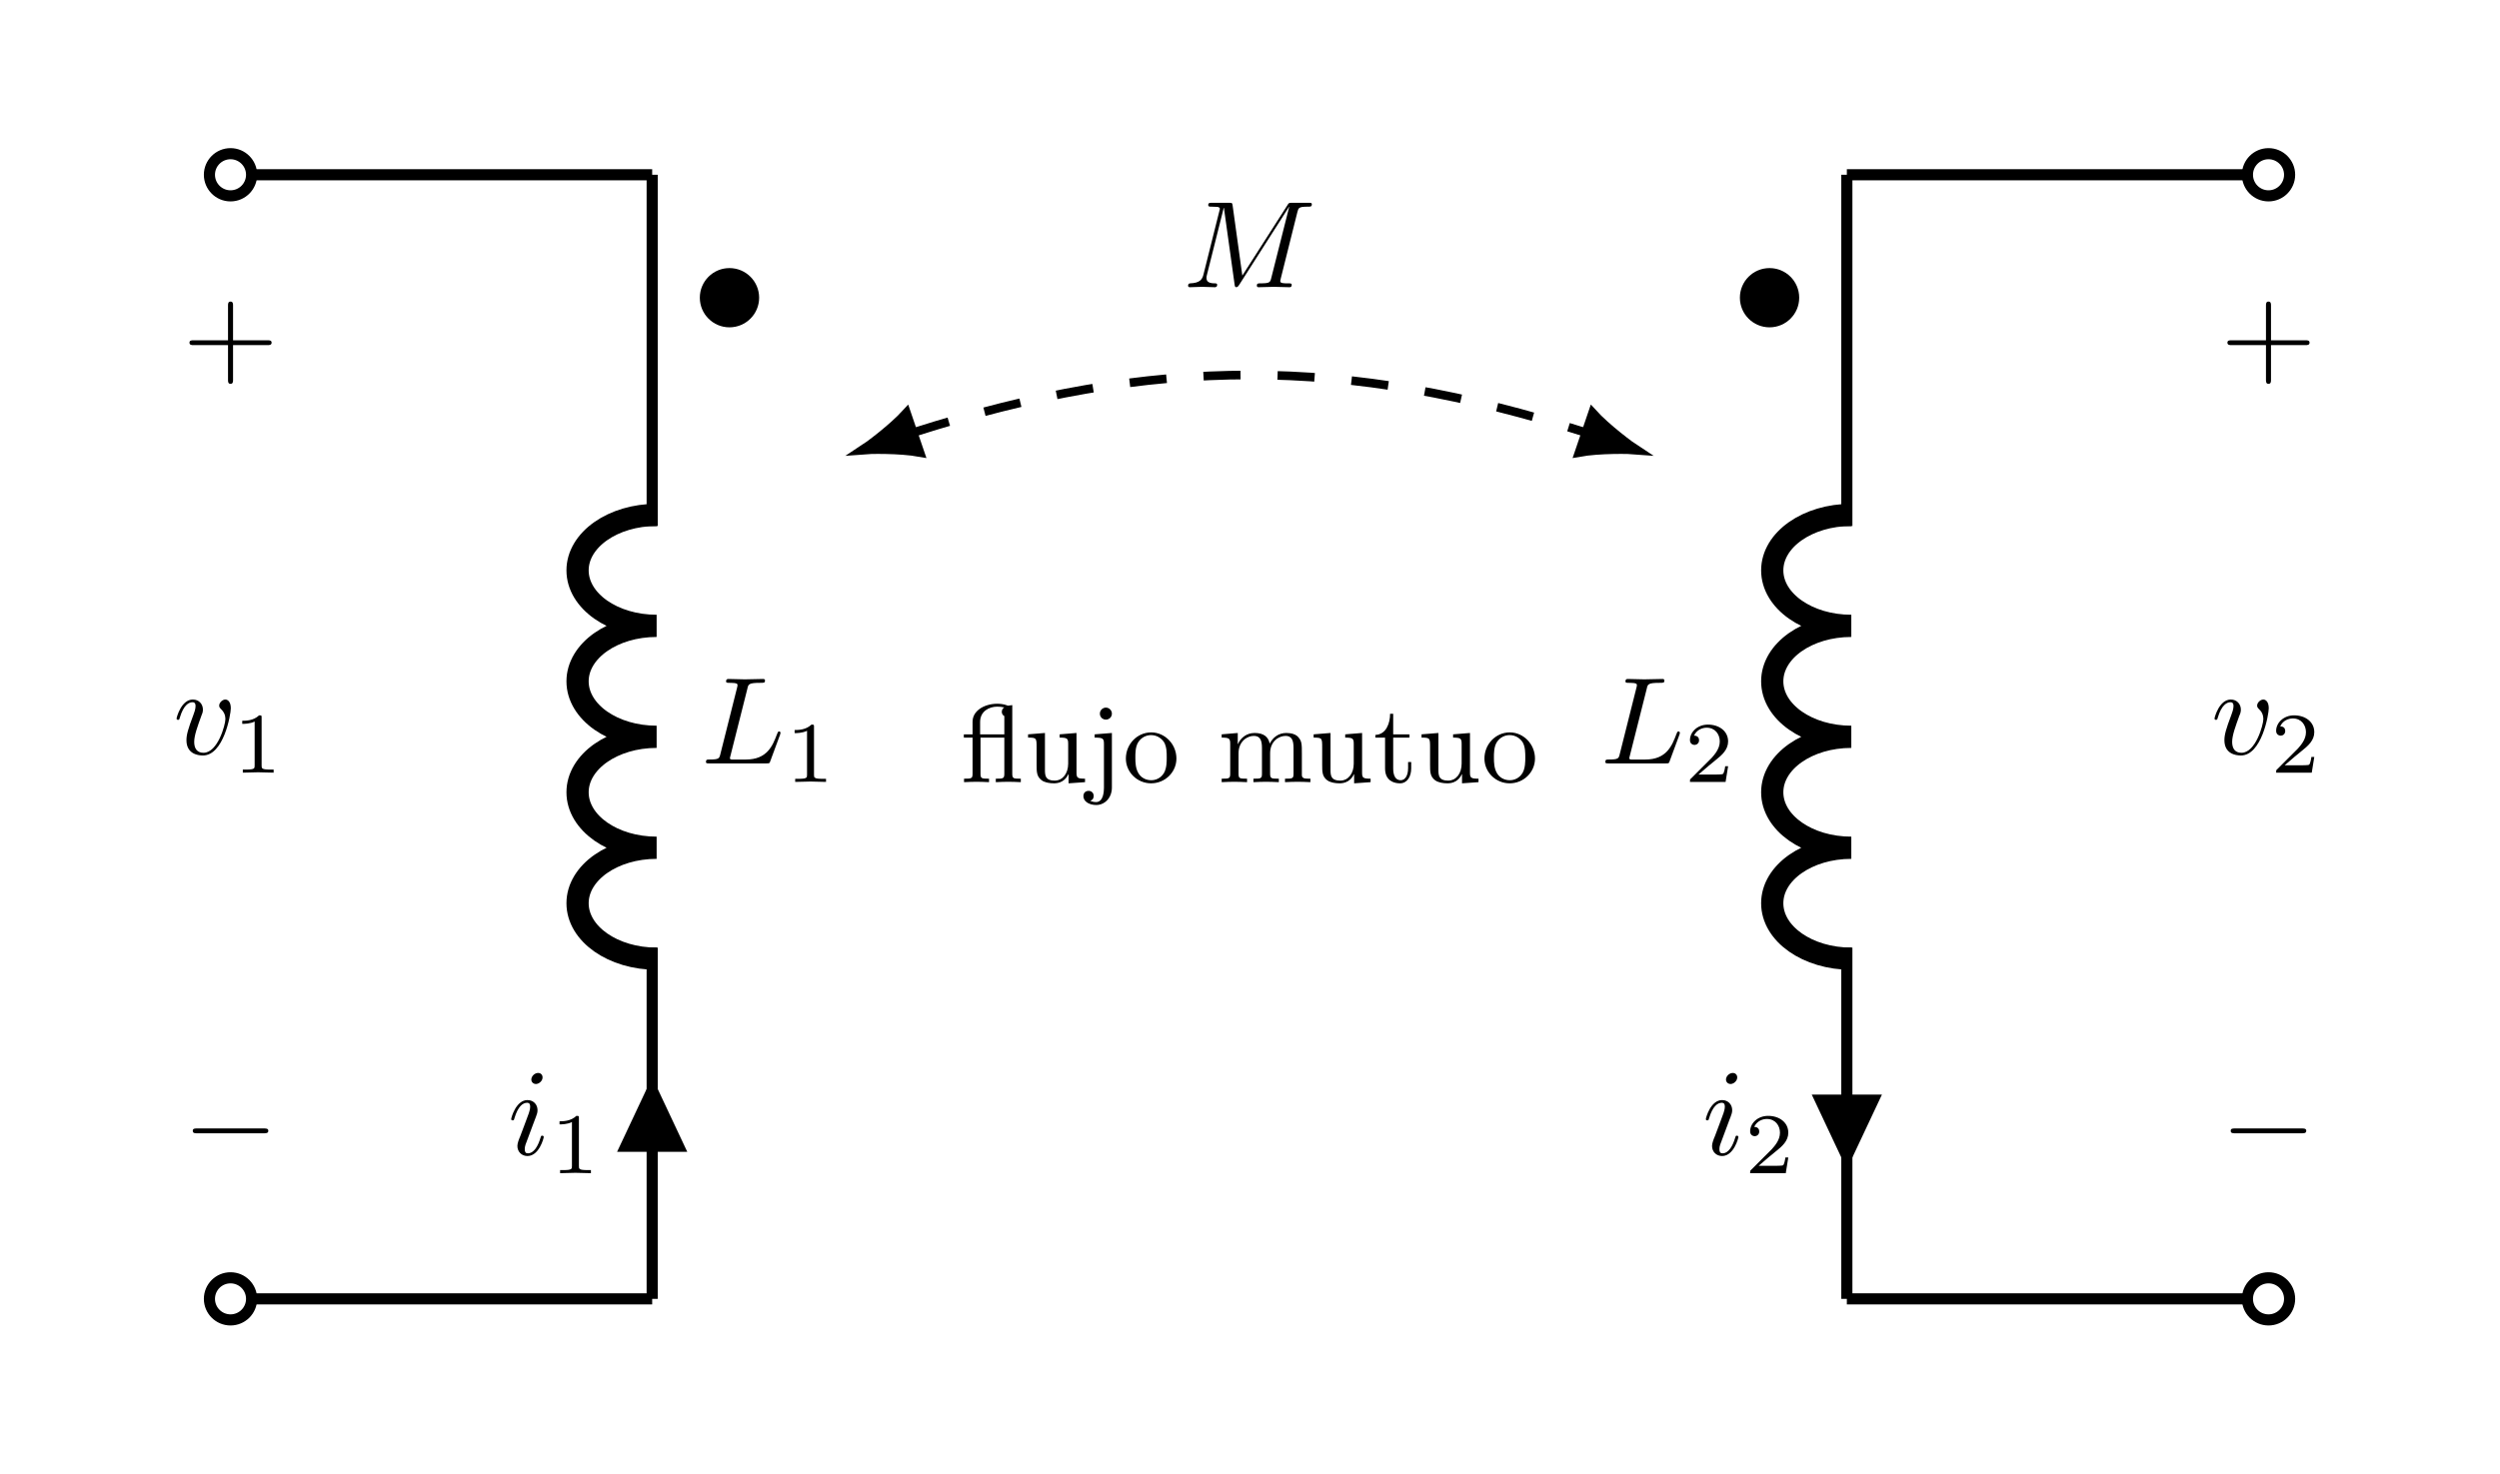
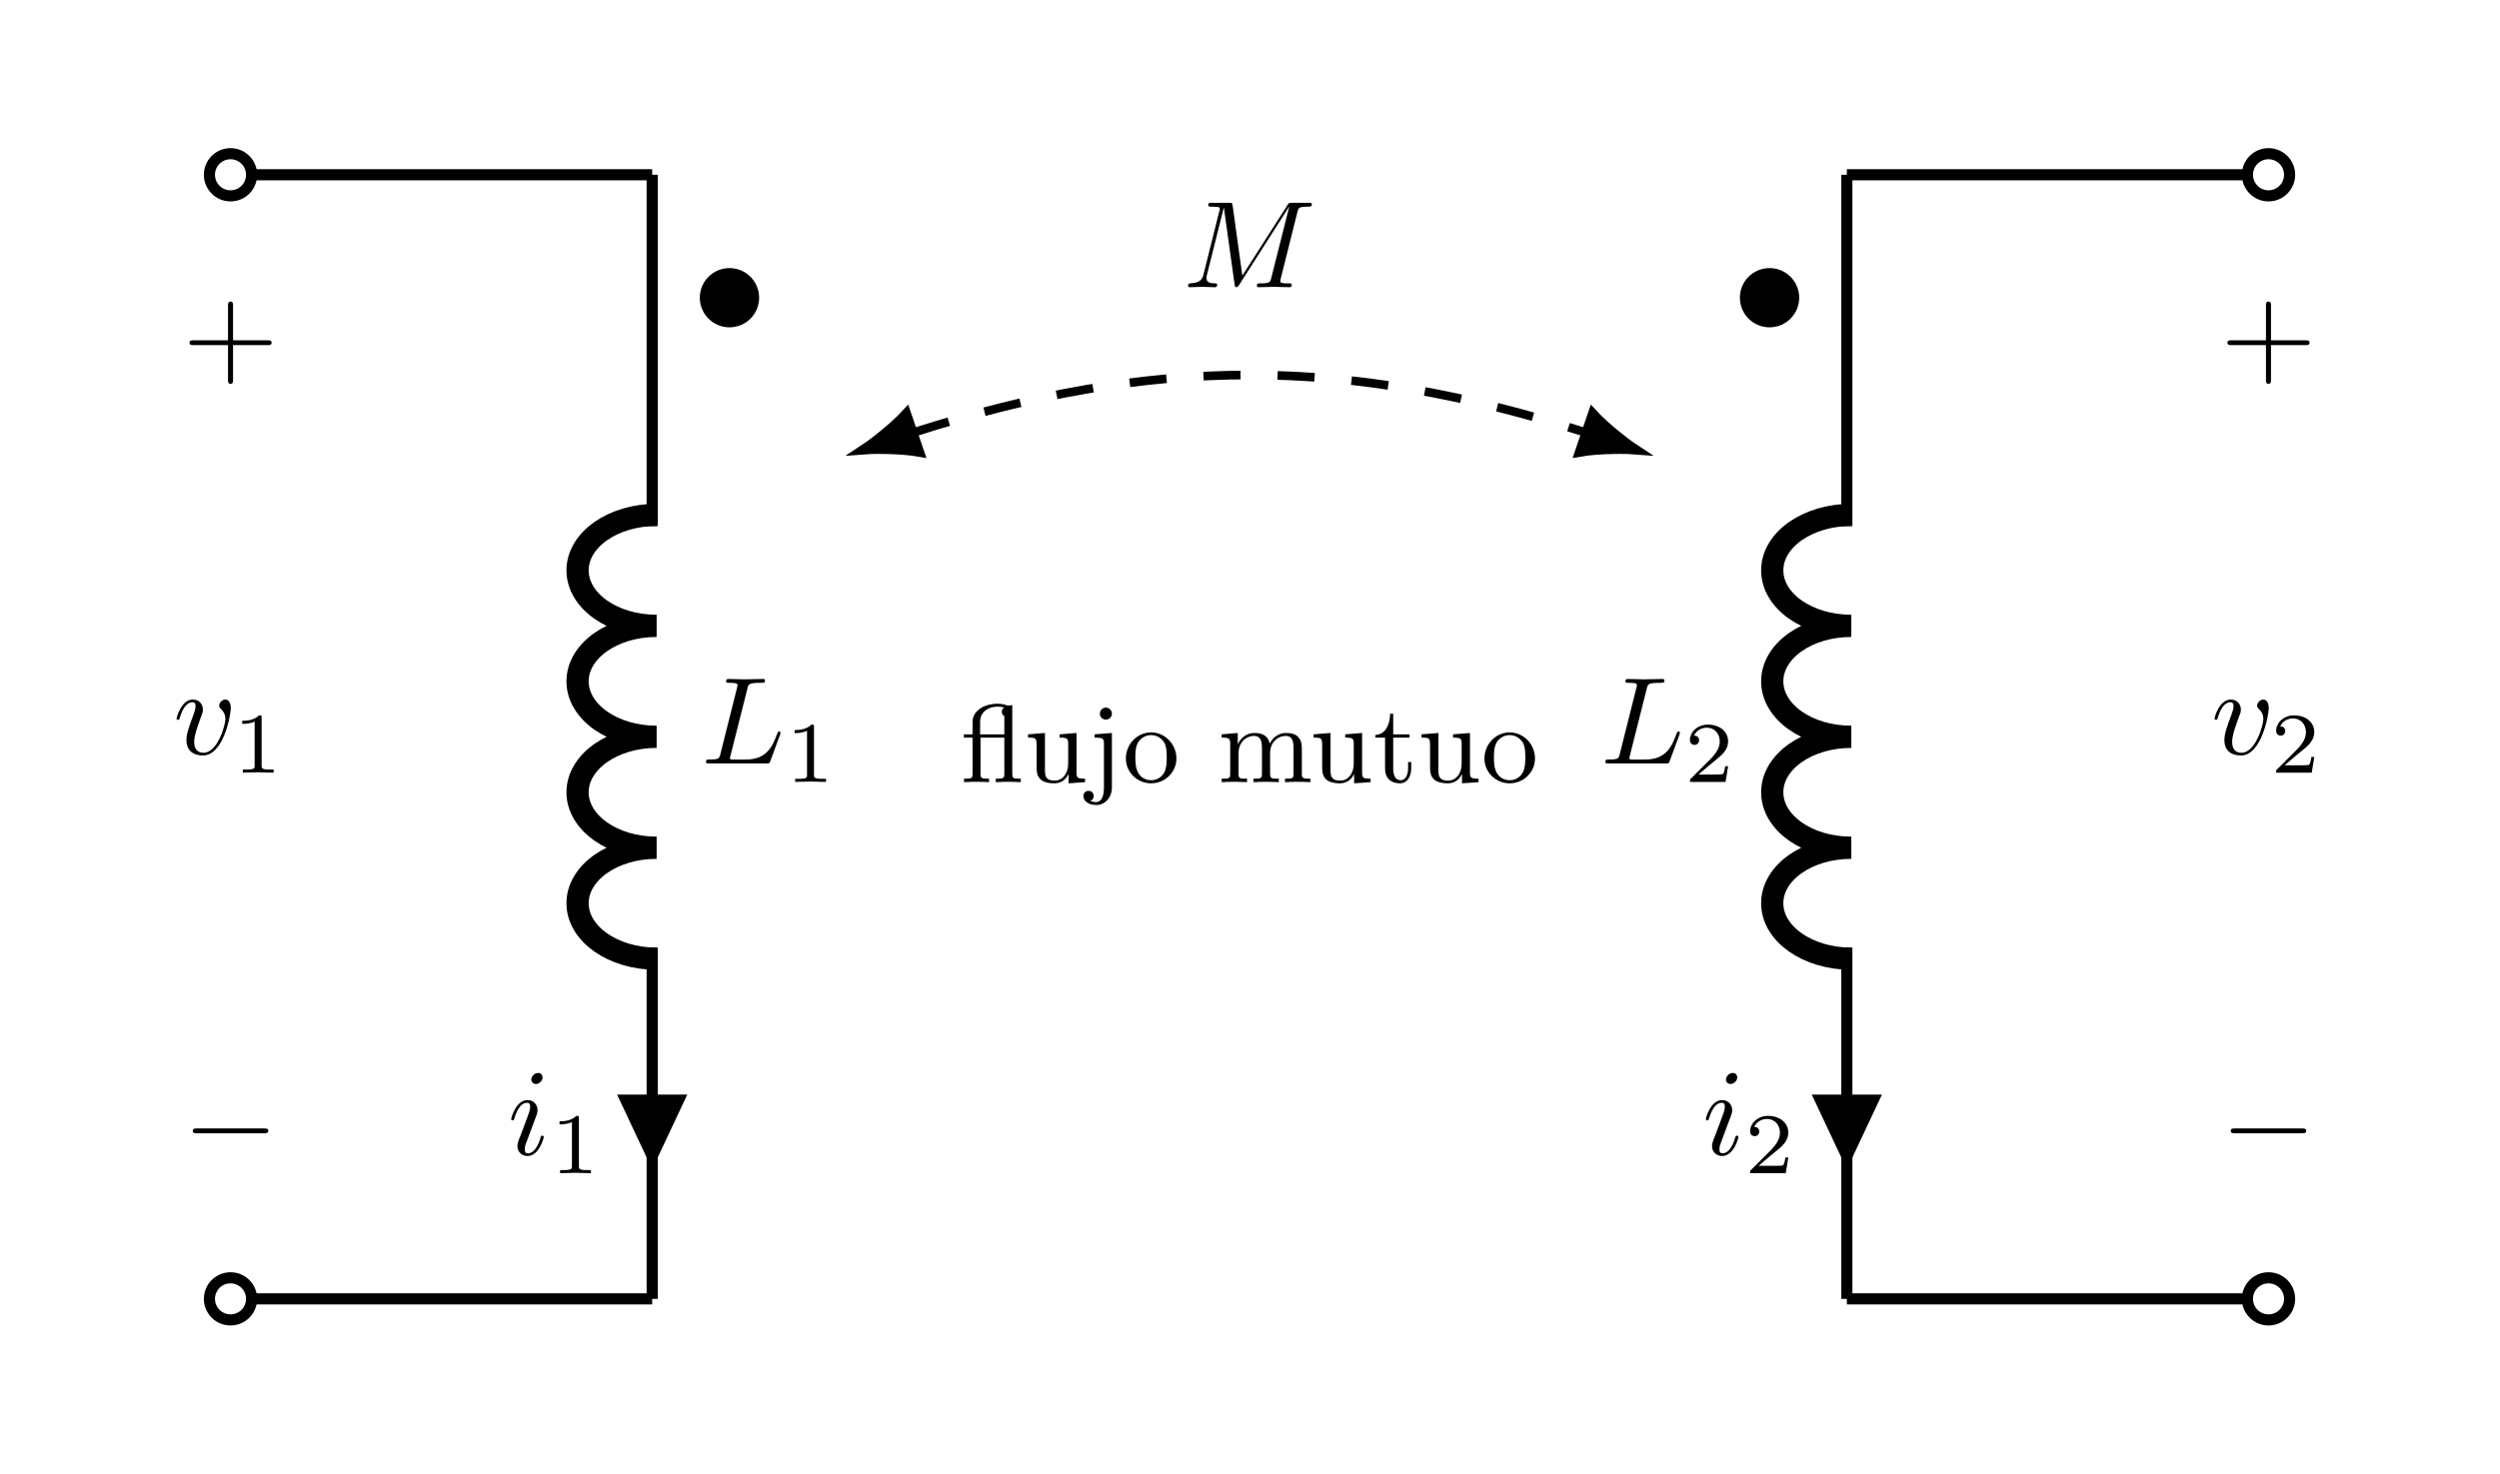
<svg xmlns="http://www.w3.org/2000/svg" xmlns:xlink="http://www.w3.org/1999/xlink" width="201.603pt" height="118.916pt" viewBox="0 0 201.603 118.916" version="1.1">
  <defs>
    <g>
      <symbol overflow="visible" id="glyph0-0">
        <path style="stroke:none;" d="" />
      </symbol>
      <symbol overflow="visible" id="glyph0-1">
        <path style="stroke:none;" d="M 3.734 -6.031 C 3.812 -6.391 3.844 -6.5 4.781 -6.5 C 5.078 -6.5 5.156 -6.5 5.156 -6.688 C 5.156 -6.812 5.047 -6.812 5 -6.812 C 4.672 -6.812 3.859 -6.781 3.531 -6.781 C 3.234 -6.781 2.5 -6.812 2.203 -6.812 C 2.141 -6.812 2.016 -6.812 2.016 -6.609 C 2.016 -6.5 2.109 -6.5 2.297 -6.5 C 2.312 -6.5 2.5 -6.5 2.672 -6.484 C 2.844 -6.453 2.938 -6.453 2.938 -6.312 C 2.938 -6.281 2.938 -6.25 2.906 -6.125 L 1.562 -0.781 C 1.469 -0.391 1.453 -0.312 0.656 -0.312 C 0.484 -0.312 0.391 -0.312 0.391 -0.109 C 0.391 0 0.484 0 0.656 0 L 5.281 0 C 5.516 0 5.516 0 5.578 -0.172 L 6.375 -2.328 C 6.406 -2.438 6.406 -2.453 6.406 -2.469 C 6.406 -2.5 6.375 -2.578 6.297 -2.578 C 6.203 -2.578 6.188 -2.516 6.125 -2.359 C 5.781 -1.453 5.344 -0.312 3.625 -0.312 L 2.688 -0.312 C 2.547 -0.312 2.516 -0.312 2.469 -0.312 C 2.359 -0.328 2.328 -0.344 2.328 -0.422 C 2.328 -0.453 2.328 -0.469 2.375 -0.641 Z M 3.734 -6.031 " />
      </symbol>
      <symbol overflow="visible" id="glyph0-2">
        <path style="stroke:none;" d="M 2.828 -6.234 C 2.828 -6.438 2.688 -6.594 2.469 -6.594 C 2.188 -6.594 1.922 -6.328 1.922 -6.062 C 1.922 -5.875 2.062 -5.703 2.297 -5.703 C 2.531 -5.703 2.828 -5.938 2.828 -6.234 Z M 2.078 -2.484 C 2.188 -2.766 2.188 -2.797 2.297 -3.062 C 2.375 -3.266 2.422 -3.406 2.422 -3.594 C 2.422 -4.031 2.109 -4.406 1.609 -4.406 C 0.672 -4.406 0.297 -2.953 0.297 -2.875 C 0.297 -2.766 0.391 -2.766 0.406 -2.766 C 0.516 -2.766 0.516 -2.797 0.562 -2.953 C 0.844 -3.891 1.234 -4.188 1.578 -4.188 C 1.656 -4.188 1.828 -4.188 1.828 -3.875 C 1.828 -3.656 1.75 -3.453 1.719 -3.344 C 1.641 -3.094 1.188 -1.938 1.031 -1.5 C 0.922 -1.25 0.797 -0.922 0.797 -0.703 C 0.797 -0.234 1.141 0.109 1.609 0.109 C 2.547 0.109 2.922 -1.328 2.922 -1.422 C 2.922 -1.531 2.828 -1.531 2.797 -1.531 C 2.703 -1.531 2.703 -1.5 2.656 -1.344 C 2.469 -0.719 2.141 -0.109 1.641 -0.109 C 1.469 -0.109 1.391 -0.203 1.391 -0.438 C 1.391 -0.688 1.453 -0.828 1.688 -1.438 Z M 2.078 -2.484 " />
      </symbol>
      <symbol overflow="visible" id="glyph0-3">
        <path style="stroke:none;" d="M 4.672 -3.703 C 4.672 -4.25 4.406 -4.406 4.234 -4.406 C 3.984 -4.406 3.734 -4.141 3.734 -3.922 C 3.734 -3.797 3.781 -3.734 3.891 -3.625 C 4.109 -3.422 4.234 -3.172 4.234 -2.812 C 4.234 -2.391 3.625 -0.109 2.469 -0.109 C 1.953 -0.109 1.719 -0.453 1.719 -0.984 C 1.719 -1.531 2 -2.266 2.297 -3.094 C 2.375 -3.266 2.422 -3.406 2.422 -3.594 C 2.422 -4.031 2.109 -4.406 1.609 -4.406 C 0.672 -4.406 0.297 -2.953 0.297 -2.875 C 0.297 -2.766 0.391 -2.766 0.406 -2.766 C 0.516 -2.766 0.516 -2.797 0.562 -2.953 C 0.859 -3.953 1.281 -4.188 1.578 -4.188 C 1.656 -4.188 1.828 -4.188 1.828 -3.875 C 1.828 -3.625 1.719 -3.344 1.656 -3.172 C 1.219 -2.016 1.094 -1.562 1.094 -1.125 C 1.094 -0.047 1.969 0.109 2.422 0.109 C 4.094 0.109 4.672 -3.188 4.672 -3.703 Z M 4.672 -3.703 " />
      </symbol>
      <symbol overflow="visible" id="glyph0-4">
        <path style="stroke:none;" d="M 9.234 -6.047 C 9.328 -6.406 9.344 -6.5 10.094 -6.5 C 10.312 -6.5 10.406 -6.5 10.406 -6.703 C 10.406 -6.812 10.312 -6.812 10.141 -6.812 L 8.828 -6.812 C 8.562 -6.812 8.547 -6.812 8.438 -6.625 L 4.797 -0.938 L 4.016 -6.578 C 3.984 -6.812 3.969 -6.812 3.703 -6.812 L 2.344 -6.812 C 2.156 -6.812 2.047 -6.812 2.047 -6.625 C 2.047 -6.5 2.141 -6.5 2.328 -6.5 C 2.469 -6.5 2.641 -6.484 2.766 -6.484 C 2.922 -6.453 2.984 -6.438 2.984 -6.312 C 2.984 -6.281 2.969 -6.25 2.938 -6.125 L 1.672 -1.062 C 1.578 -0.656 1.406 -0.344 0.594 -0.312 C 0.547 -0.312 0.422 -0.297 0.422 -0.125 C 0.422 -0.031 0.484 0 0.562 0 C 0.875 0 1.219 -0.031 1.562 -0.031 C 1.891 -0.031 2.25 0 2.578 0 C 2.625 0 2.766 0 2.766 -0.203 C 2.766 -0.312 2.656 -0.312 2.578 -0.312 C 2.016 -0.312 1.906 -0.516 1.906 -0.75 C 1.906 -0.812 1.906 -0.875 1.938 -0.984 L 3.297 -6.406 L 3.312 -6.406 L 4.172 -0.234 C 4.188 -0.109 4.203 0 4.312 0 C 4.422 0 4.484 -0.109 4.531 -0.172 L 8.562 -6.484 L 8.578 -6.484 L 7.141 -0.781 C 7.047 -0.391 7.031 -0.312 6.234 -0.312 C 6.078 -0.312 5.969 -0.312 5.969 -0.125 C 5.969 0 6.078 0 6.109 0 C 6.391 0 7.062 -0.031 7.344 -0.031 C 7.75 -0.031 8.188 0 8.594 0 C 8.656 0 8.781 0 8.781 -0.203 C 8.781 -0.312 8.688 -0.312 8.5 -0.312 C 8.141 -0.312 7.859 -0.312 7.859 -0.484 C 7.859 -0.531 7.859 -0.547 7.906 -0.734 Z M 9.234 -6.047 " />
      </symbol>
      <symbol overflow="visible" id="glyph1-0">
        <path style="stroke:none;" d="" />
      </symbol>
      <symbol overflow="visible" id="glyph1-1">
        <path style="stroke:none;" d="M 2.328 -4.438 C 2.328 -4.625 2.328 -4.625 2.125 -4.625 C 1.672 -4.188 1.047 -4.188 0.766 -4.188 L 0.766 -3.938 C 0.922 -3.938 1.391 -3.938 1.766 -4.125 L 1.766 -0.578 C 1.766 -0.344 1.766 -0.25 1.078 -0.25 L 0.812 -0.25 L 0.812 0 C 0.938 0 1.797 -0.031 2.047 -0.031 C 2.266 -0.031 3.141 0 3.297 0 L 3.297 -0.25 L 3.031 -0.25 C 2.328 -0.25 2.328 -0.344 2.328 -0.578 Z M 2.328 -4.438 " />
      </symbol>
      <symbol overflow="visible" id="glyph1-2">
        <path style="stroke:none;" d="M 3.516 -1.266 L 3.281 -1.266 C 3.266 -1.109 3.188 -0.703 3.094 -0.641 C 3.047 -0.594 2.516 -0.594 2.406 -0.594 L 1.125 -0.594 C 1.859 -1.234 2.109 -1.438 2.516 -1.766 C 3.031 -2.172 3.516 -2.609 3.516 -3.266 C 3.516 -4.109 2.781 -4.625 1.891 -4.625 C 1.031 -4.625 0.438 -4.016 0.438 -3.375 C 0.438 -3.031 0.734 -2.984 0.812 -2.984 C 0.969 -2.984 1.172 -3.109 1.172 -3.359 C 1.172 -3.484 1.125 -3.734 0.766 -3.734 C 0.984 -4.219 1.453 -4.375 1.781 -4.375 C 2.484 -4.375 2.844 -3.828 2.844 -3.266 C 2.844 -2.656 2.406 -2.188 2.188 -1.938 L 0.516 -0.266 C 0.438 -0.203 0.438 -0.188 0.438 0 L 3.312 0 Z M 3.516 -1.266 " />
      </symbol>
      <symbol overflow="visible" id="glyph2-0">
        <path style="stroke:none;" d="" />
      </symbol>
      <symbol overflow="visible" id="glyph2-1">
        <path style="stroke:none;" d="M 4.078 -2.297 L 6.859 -2.297 C 7 -2.297 7.188 -2.297 7.188 -2.5 C 7.188 -2.688 7 -2.688 6.859 -2.688 L 4.078 -2.688 L 4.078 -5.484 C 4.078 -5.625 4.078 -5.812 3.875 -5.812 C 3.672 -5.812 3.672 -5.625 3.672 -5.484 L 3.672 -2.688 L 0.891 -2.688 C 0.75 -2.688 0.562 -2.688 0.562 -2.5 C 0.562 -2.297 0.75 -2.297 0.891 -2.297 L 3.672 -2.297 L 3.672 0.5 C 3.672 0.641 3.672 0.828 3.875 0.828 C 4.078 0.828 4.078 0.641 4.078 0.5 Z M 4.078 -2.297 " />
      </symbol>
      <symbol overflow="visible" id="glyph3-0">
        <path style="stroke:none;" d="" />
      </symbol>
      <symbol overflow="visible" id="glyph3-1">
        <path style="stroke:none;" d="M 6.562 -2.297 C 6.734 -2.297 6.922 -2.297 6.922 -2.5 C 6.922 -2.688 6.734 -2.688 6.562 -2.688 L 1.172 -2.688 C 1 -2.688 0.828 -2.688 0.828 -2.5 C 0.828 -2.297 1 -2.297 1.172 -2.297 Z M 6.562 -2.297 " />
      </symbol>
      <symbol overflow="visible" id="glyph4-0">
        <path style="stroke:none;" d="" />
      </symbol>
      <symbol overflow="visible" id="glyph4-1">
        <path style="stroke:none;" d="M 3.828 -6.172 C 3.797 -6.172 3.781 -6.172 3.719 -6.203 C 3.438 -6.312 3.094 -6.328 2.953 -6.328 C 1.922 -6.328 0.953 -5.781 0.953 -4.875 L 0.953 -3.859 L 0.25 -3.859 L 0.25 -3.594 L 0.953 -3.594 L 0.953 -0.688 C 0.953 -0.281 0.859 -0.281 0.266 -0.281 L 0.266 0 C 0.688 -0.016 0.859 -0.031 1.281 -0.031 C 1.688 -0.031 1.844 -0.016 2.281 0 L 2.281 -0.281 C 1.688 -0.281 1.594 -0.281 1.594 -0.688 L 1.594 -3.594 L 3.516 -3.594 L 3.516 -0.688 C 3.516 -0.281 3.422 -0.281 2.828 -0.281 L 2.828 0 C 3.25 -0.016 3.422 -0.031 3.828 -0.031 C 4.25 -0.031 4.406 -0.016 4.844 0 L 4.844 -0.281 C 4.25 -0.281 4.156 -0.281 4.156 -0.688 L 4.156 -6.219 Z M 1.562 -4.859 C 1.562 -5.734 2.312 -6.094 2.938 -6.094 C 3.125 -6.094 3.312 -6.078 3.516 -6.031 C 3.391 -5.969 3.312 -5.828 3.312 -5.672 C 3.312 -5.547 3.375 -5.406 3.516 -5.328 L 3.516 -3.859 L 1.562 -3.859 Z M 1.562 -4.859 " />
      </symbol>
      <symbol overflow="visible" id="glyph4-2">
        <path style="stroke:none;" d="M 3.547 -1.5 C 3.547 -0.703 3.109 -0.125 2.453 -0.125 C 1.719 -0.125 1.672 -0.516 1.672 -1 L 1.672 -3.969 L 0.312 -3.859 L 0.312 -3.594 C 1 -3.594 1 -3.562 1 -2.766 L 1 -1.422 C 1 -0.828 1 -0.453 1.422 -0.141 C 1.672 0.031 2.047 0.094 2.406 0.094 C 2.875 0.094 3.312 -0.109 3.562 -0.641 L 3.578 -0.641 L 3.578 0.094 L 4.906 0 L 4.906 -0.281 C 4.297 -0.281 4.219 -0.344 4.219 -0.781 L 4.219 -3.969 L 2.859 -3.859 L 2.859 -3.594 C 3.469 -3.594 3.547 -3.531 3.547 -3.078 Z M 3.547 -1.5 " />
      </symbol>
      <symbol overflow="visible" id="glyph4-3">
        <path style="stroke:none;" d="M 1.953 -3.969 L 0.562 -3.859 L 0.562 -3.594 C 1.234 -3.594 1.312 -3.531 1.312 -3.078 L 1.312 0.453 C 1.312 0.719 1.281 1.609 0.672 1.609 C 0.641 1.609 0.406 1.609 0.203 1.5 C 0.484 1.422 0.484 1.172 0.484 1.109 C 0.484 0.875 0.312 0.703 0.078 0.703 C -0.188 0.703 -0.344 0.875 -0.344 1.125 C -0.344 1.594 0.172 1.844 0.688 1.844 C 1.391 1.844 1.953 1.25 1.953 0.438 Z M 1.953 -5.531 C 1.953 -5.797 1.734 -6.016 1.469 -6.016 C 1.203 -6.016 0.984 -5.797 0.984 -5.531 C 0.984 -5.25 1.203 -5.047 1.469 -5.047 C 1.734 -5.047 1.953 -5.25 1.953 -5.531 Z M 1.953 -5.531 " />
      </symbol>
      <symbol overflow="visible" id="glyph4-4">
        <path style="stroke:none;" d="M 4.344 -1.906 C 4.344 -3.078 3.406 -4.016 2.312 -4.016 C 1.172 -4.016 0.266 -3.062 0.266 -1.906 C 0.266 -0.797 1.188 0.094 2.297 0.094 C 3.438 0.094 4.344 -0.812 4.344 -1.906 Z M 2.312 -0.156 C 1.859 -0.156 1.484 -0.375 1.281 -0.719 C 1.047 -1.109 1.031 -1.578 1.031 -1.984 C 1.031 -2.328 1.031 -2.828 1.25 -3.203 C 1.531 -3.656 1.969 -3.797 2.297 -3.797 C 2.812 -3.797 3.172 -3.5 3.359 -3.203 C 3.562 -2.828 3.562 -2.375 3.562 -1.984 C 3.562 -1.656 3.562 -1.141 3.344 -0.75 C 3.094 -0.328 2.688 -0.156 2.312 -0.156 Z M 2.312 -0.156 " />
      </symbol>
      <symbol overflow="visible" id="glyph4-5">
        <path style="stroke:none;" d="M 1.672 -2.328 C 1.672 -3.297 2.375 -3.734 2.906 -3.734 C 3.406 -3.734 3.562 -3.391 3.562 -2.766 L 3.562 -0.688 C 3.562 -0.281 3.469 -0.281 2.875 -0.281 L 2.875 0 C 3.297 -0.016 3.469 -0.031 3.891 -0.031 C 4.328 -0.031 4.438 -0.016 4.922 0 L 4.922 -0.281 C 4.328 -0.281 4.219 -0.281 4.219 -0.688 L 4.219 -2.328 C 4.219 -3.297 4.922 -3.734 5.469 -3.734 C 5.953 -3.734 6.109 -3.391 6.109 -2.766 L 6.109 -0.688 C 6.109 -0.281 6.016 -0.281 5.422 -0.281 L 5.422 0 C 5.844 -0.016 6.016 -0.031 6.453 -0.031 C 6.875 -0.031 7 -0.016 7.469 0 L 7.469 -0.281 C 7.016 -0.281 6.797 -0.281 6.781 -0.562 L 6.781 -2.281 C 6.781 -3.062 6.781 -3.312 6.484 -3.641 C 6.297 -3.859 5.938 -3.969 5.531 -3.969 C 4.875 -3.969 4.438 -3.594 4.188 -3.109 C 4.078 -3.641 3.719 -3.969 2.969 -3.969 C 2.25 -3.969 1.812 -3.5 1.625 -3.078 L 1.609 -3.078 L 1.609 -3.969 L 0.312 -3.859 L 0.312 -3.594 C 0.922 -3.594 1 -3.531 1 -3.078 L 1 -0.688 C 1 -0.281 0.906 -0.281 0.312 -0.281 L 0.312 0 C 0.734 -0.016 0.906 -0.031 1.344 -0.031 C 1.766 -0.031 1.891 -0.016 2.359 0 L 2.359 -0.281 C 1.766 -0.281 1.672 -0.281 1.672 -0.688 Z M 1.672 -2.328 " />
      </symbol>
      <symbol overflow="visible" id="glyph4-6">
        <path style="stroke:none;" d="M 2.922 -3.594 L 2.922 -3.859 L 1.609 -3.859 L 1.609 -5.516 L 1.359 -5.516 C 1.359 -4.766 1.047 -3.844 0.172 -3.812 L 0.172 -3.594 L 0.953 -3.594 L 0.953 -1.109 C 0.953 -0.109 1.672 0.094 2.156 0.094 C 2.75 0.094 3.062 -0.469 3.062 -1.109 L 3.062 -1.625 L 2.812 -1.625 L 2.812 -1.141 C 2.812 -0.469 2.531 -0.156 2.219 -0.156 C 1.609 -0.156 1.609 -0.938 1.609 -1.109 L 1.609 -3.594 Z M 2.922 -3.594 " />
      </symbol>
    </g>
    <clipPath id="clip1">
      <path d="M 4 90 L 33 90 L 33 118.914 L 4 118.914 Z M 4 90 " />
    </clipPath>
    <clipPath id="clip2">
      <path d="M 168 90 L 198 90 L 198 118.914 L 168 118.914 Z M 168 90 " />
    </clipPath>
  </defs>
  <g id="surface1">
    <path style="fill:none;stroke-width:0.897;stroke-linecap:butt;stroke-linejoin:miter;stroke:rgb(0%,0%,0%);stroke-opacity:1;stroke-miterlimit:10;" d="M 0 -0.001 L 0 28.347 M 0 62.363 L 0 90.71 " transform="matrix(1,0,0,-1,52.613,104.812)" />
    <path style="fill:none;stroke-width:1.793;stroke-linecap:butt;stroke-linejoin:bevel;stroke:rgb(0%,0%,0%);stroke-opacity:1;stroke-miterlimit:10;" d="M 0.36 27.449 C -3.164 27.449 -6.019 29.453 -6.019 31.925 C -6.019 34.398 -3.164 36.402 0.36 36.402 C -3.164 36.402 -6.019 38.406 -6.019 40.878 C -6.019 43.351 -3.164 45.355 0.36 45.355 C -3.164 45.355 -6.019 47.359 -6.019 49.832 C -6.019 52.304 -3.164 54.308 0.36 54.308 C -3.164 54.308 -6.019 56.312 -6.019 58.785 C -6.019 61.257 -3.164 63.261 0.36 63.261 " transform="matrix(1,0,0,-1,52.613,104.812)" />
    <g style="fill:rgb(0%,0%,0%);fill-opacity:1;">
      <use xlink:href="#glyph0-1" x="56.56" y="61.602" />
    </g>
    <g style="fill:rgb(0%,0%,0%);fill-opacity:1;">
      <use xlink:href="#glyph1-1" x="63.34" y="63.097" />
    </g>
-     <path style="fill-rule:nonzero;fill:rgb(0%,0%,0%);fill-opacity:1;stroke-width:0.897;stroke-linecap:butt;stroke-linejoin:miter;stroke:rgb(0%,0%,0%);stroke-opacity:1;stroke-miterlimit:10;" d="M 0 12.312 L 2.125 12.312 L 0 16.832 L -2.125 12.312 L 0 12.312 " transform="matrix(1,0,0,-1,52.613,104.812)" />
+     <path style="fill-rule:nonzero;fill:rgb(0%,0%,0%);fill-opacity:1;stroke-width:0.897;stroke-linecap:butt;stroke-linejoin:miter;stroke:rgb(0%,0%,0%);stroke-opacity:1;stroke-miterlimit:10;" d="M 0 16.035 L -2.125 16.035 L 0 11.515 L 2.125 16.035 L 0 16.035 " transform="matrix(1,0,0,-1,52.613,104.812)" />
    <g style="fill:rgb(0%,0%,0%);fill-opacity:1;">
      <use xlink:href="#glyph0-2" x="40.942" y="93.177" />
    </g>
    <g style="fill:rgb(0%,0%,0%);fill-opacity:1;">
      <use xlink:href="#glyph1-1" x="44.374" y="94.671" />
    </g>
    <path style="fill:none;stroke-width:0.897;stroke-linecap:butt;stroke-linejoin:miter;stroke:rgb(0%,0%,0%);stroke-opacity:1;stroke-miterlimit:10;" d="M 0 90.71 L -34.015 90.71 " transform="matrix(1,0,0,-1,52.613,104.812)" />
    <path style="fill-rule:nonzero;fill:rgb(100%,100%,100%);fill-opacity:1;stroke-width:0.897;stroke-linecap:butt;stroke-linejoin:miter;stroke:rgb(0%,0%,0%);stroke-opacity:1;stroke-miterlimit:10;" d="M -32.316 90.71 C -32.316 91.648 -33.078 92.41 -34.015 92.41 C -34.957 92.41 -35.718 91.648 -35.718 90.71 C -35.718 89.769 -34.957 89.007 -34.015 89.007 C -33.078 89.007 -32.316 89.769 -32.316 90.71 Z M -32.316 90.71 " transform="matrix(1,0,0,-1,52.613,104.812)" />
    <path style="fill:none;stroke-width:0.897;stroke-linecap:butt;stroke-linejoin:miter;stroke:rgb(0%,0%,0%);stroke-opacity:1;stroke-miterlimit:10;" d="M 0 -0.001 L -34.015 -0.001 " transform="matrix(1,0,0,-1,52.613,104.812)" />
    <path style=" stroke:none;fill-rule:nonzero;fill:rgb(100%,100%,100%);fill-opacity:1;" d="M 20.297 104.812 C 20.297 103.871 19.535 103.113 18.598 103.113 C 17.656 103.113 16.895 103.871 16.895 104.812 C 16.895 105.75 17.656 106.512 18.598 106.512 C 19.535 106.512 20.297 105.75 20.297 104.812 Z M 20.297 104.812 " />
    <g clip-path="url(#clip1)" clip-rule="nonzero">
      <path style="fill:none;stroke-width:0.897;stroke-linecap:butt;stroke-linejoin:miter;stroke:rgb(0%,0%,0%);stroke-opacity:1;stroke-miterlimit:10;" d="M -32.316 -0.001 C -32.316 0.941 -33.078 1.699 -34.015 1.699 C -34.957 1.699 -35.718 0.941 -35.718 -0.001 C -35.718 -0.938 -34.957 -1.7 -34.015 -1.7 C -33.078 -1.7 -32.316 -0.938 -32.316 -0.001 Z M -32.316 -0.001 " transform="matrix(1,0,0,-1,52.613,104.812)" />
    </g>
    <g style="fill:rgb(0%,0%,0%);fill-opacity:1;">
      <use xlink:href="#glyph2-1" x="14.723" y="30.147" />
    </g>
    <g style="fill:rgb(0%,0%,0%);fill-opacity:1;">
      <use xlink:href="#glyph3-1" x="14.723" y="93.749" />
    </g>
    <g style="fill:rgb(0%,0%,0%);fill-opacity:1;">
      <use xlink:href="#glyph0-3" x="13.948" y="60.855" />
    </g>
    <g style="fill:rgb(0%,0%,0%);fill-opacity:1;">
      <use xlink:href="#glyph1-1" x="18.777" y="62.35" />
    </g>
    <path style=" stroke:none;fill-rule:nonzero;fill:rgb(0%,0%,0%);fill-opacity:1;" d="M 61.242 24.023 C 61.242 22.703 60.168 21.633 58.848 21.633 C 57.527 21.633 56.457 22.703 56.457 24.023 C 56.457 25.344 57.527 26.414 58.848 26.414 C 60.168 26.414 61.242 25.344 61.242 24.023 Z M 61.242 24.023 " />
    <path style="fill:none;stroke-width:0.897;stroke-linecap:butt;stroke-linejoin:miter;stroke:rgb(0%,0%,0%);stroke-opacity:1;stroke-miterlimit:10;" d="M 96.379 -0.001 L 96.379 28.347 M 96.379 62.363 L 96.379 90.71 " transform="matrix(1,0,0,-1,52.613,104.812)" />
    <path style="fill:none;stroke-width:1.793;stroke-linecap:butt;stroke-linejoin:bevel;stroke:rgb(0%,0%,0%);stroke-opacity:1;stroke-miterlimit:10;" d="M 96.739 27.449 C 93.215 27.449 90.36 29.453 90.36 31.925 C 90.36 34.398 93.215 36.402 96.739 36.402 C 93.215 36.402 90.36 38.406 90.36 40.878 C 90.36 43.351 93.215 45.355 96.739 45.355 C 93.215 45.355 90.36 47.359 90.36 49.832 C 90.36 52.304 93.215 54.308 96.739 54.308 C 93.215 54.308 90.36 56.312 90.36 58.785 C 90.36 61.257 93.215 63.261 96.739 63.261 " transform="matrix(1,0,0,-1,52.613,104.812)" />
    <g style="fill:rgb(0%,0%,0%);fill-opacity:1;">
      <use xlink:href="#glyph0-1" x="129.116" y="61.602" />
    </g>
    <g style="fill:rgb(0%,0%,0%);fill-opacity:1;">
      <use xlink:href="#glyph1-2" x="135.897" y="63.097" />
    </g>
    <path style="fill-rule:nonzero;fill:rgb(0%,0%,0%);fill-opacity:1;stroke-width:0.897;stroke-linecap:butt;stroke-linejoin:miter;stroke:rgb(0%,0%,0%);stroke-opacity:1;stroke-miterlimit:10;" d="M 96.379 16.035 L 94.254 16.035 L 96.379 11.515 L 98.504 16.035 L 96.379 16.035 " transform="matrix(1,0,0,-1,52.613,104.812)" />
    <g style="fill:rgb(0%,0%,0%);fill-opacity:1;">
      <use xlink:href="#glyph0-2" x="137.32" y="93.177" />
    </g>
    <g style="fill:rgb(0%,0%,0%);fill-opacity:1;">
      <use xlink:href="#glyph1-2" x="140.752" y="94.671" />
    </g>
    <path style="fill:none;stroke-width:0.897;stroke-linecap:butt;stroke-linejoin:miter;stroke:rgb(0%,0%,0%);stroke-opacity:1;stroke-miterlimit:10;" d="M 96.379 90.71 L 130.395 90.71 " transform="matrix(1,0,0,-1,52.613,104.812)" />
    <path style="fill-rule:nonzero;fill:rgb(100%,100%,100%);fill-opacity:1;stroke-width:0.897;stroke-linecap:butt;stroke-linejoin:miter;stroke:rgb(0%,0%,0%);stroke-opacity:1;stroke-miterlimit:10;" d="M 132.098 90.71 C 132.098 91.648 131.336 92.41 130.395 92.41 C 129.457 92.41 128.696 91.648 128.696 90.71 C 128.696 89.769 129.457 89.007 130.395 89.007 C 131.336 89.007 132.098 89.769 132.098 90.71 Z M 132.098 90.71 " transform="matrix(1,0,0,-1,52.613,104.812)" />
    <path style="fill:none;stroke-width:0.897;stroke-linecap:butt;stroke-linejoin:miter;stroke:rgb(0%,0%,0%);stroke-opacity:1;stroke-miterlimit:10;" d="M 96.379 -0.001 L 130.395 -0.001 " transform="matrix(1,0,0,-1,52.613,104.812)" />
    <path style=" stroke:none;fill-rule:nonzero;fill:rgb(100%,100%,100%);fill-opacity:1;" d="M 184.711 104.812 C 184.711 103.871 183.949 103.113 183.008 103.113 C 182.07 103.113 181.309 103.871 181.309 104.812 C 181.309 105.75 182.07 106.512 183.008 106.512 C 183.949 106.512 184.711 105.75 184.711 104.812 Z M 184.711 104.812 " />
    <g clip-path="url(#clip2)" clip-rule="nonzero">
      <path style="fill:none;stroke-width:0.897;stroke-linecap:butt;stroke-linejoin:miter;stroke:rgb(0%,0%,0%);stroke-opacity:1;stroke-miterlimit:10;" d="M 132.098 -0.001 C 132.098 0.941 131.336 1.699 130.395 1.699 C 129.457 1.699 128.696 0.941 128.696 -0.001 C 128.696 -0.938 129.457 -1.7 130.395 -1.7 C 131.336 -1.7 132.098 -0.938 132.098 -0.001 Z M 132.098 -0.001 " transform="matrix(1,0,0,-1,52.613,104.812)" />
    </g>
    <g style="fill:rgb(0%,0%,0%);fill-opacity:1;">
      <use xlink:href="#glyph2-1" x="179.132" y="30.147" />
    </g>
    <g style="fill:rgb(0%,0%,0%);fill-opacity:1;">
      <use xlink:href="#glyph3-1" x="179.132" y="93.749" />
    </g>
    <g style="fill:rgb(0%,0%,0%);fill-opacity:1;">
      <use xlink:href="#glyph0-3" x="178.357" y="60.855" />
    </g>
    <g style="fill:rgb(0%,0%,0%);fill-opacity:1;">
      <use xlink:href="#glyph1-2" x="183.186" y="62.35" />
    </g>
    <path style=" stroke:none;fill-rule:nonzero;fill:rgb(0%,0%,0%);fill-opacity:1;" d="M 145.148 24.023 C 145.148 22.703 144.078 21.633 142.754 21.633 C 141.434 21.633 140.363 22.703 140.363 24.023 C 140.363 25.344 141.434 26.414 142.754 26.414 C 144.078 26.414 145.148 25.344 145.148 24.023 Z M 145.148 24.023 " />
    <path style="fill:none;stroke-width:0.697;stroke-linecap:butt;stroke-linejoin:miter;stroke:rgb(0%,0%,0%);stroke-opacity:1;stroke-dasharray:2.989,2.989;stroke-miterlimit:10;" d="M 21.071 69.91 C 40.45 76.101 55.934 76.101 75.309 69.91 " transform="matrix(1,0,0,-1,52.613,104.812)" />
    <path style="fill-rule:nonzero;fill:rgb(0%,0%,0%);fill-opacity:1;stroke-width:0.697;stroke-linecap:butt;stroke-linejoin:miter;stroke:rgb(0%,0%,0%);stroke-opacity:1;stroke-miterlimit:10;" d="M 4.339 0.001 C 3.806 0.133 1.464 0.878 -0 1.692 L -0.001 -1.688 C 1.463 -0.879 3.807 -0.131 4.339 0.001 Z M 4.339 0.001 " transform="matrix(-0.94644,0.32278,0.32278,0.94644,73.67274,34.91468)" />
    <path style="fill-rule:nonzero;fill:rgb(0%,0%,0%);fill-opacity:1;stroke-width:0.697;stroke-linecap:butt;stroke-linejoin:miter;stroke:rgb(0%,0%,0%);stroke-opacity:1;stroke-miterlimit:10;" d="M 4.339 -0.001 C 3.807 0.131 1.463 0.879 -0.001 1.688 L 0 -1.692 C 1.464 -0.878 3.806 -0.133 4.339 -0.001 Z M 4.339 -0.001 " transform="matrix(0.94644,0.32278,0.32278,-0.94644,127.9327,34.91468)" />
    <g style="fill:rgb(0%,0%,0%);fill-opacity:1;">
      <use xlink:href="#glyph0-4" x="95.426" y="23.177" />
    </g>
    <g style="fill:rgb(0%,0%,0%);fill-opacity:1;">
      <use xlink:href="#glyph4-1" x="77.507" y="63.117" />
      <use xlink:href="#glyph4-2" x="82.627" y="63.117" />
      <use xlink:href="#glyph4-3" x="87.747" y="63.117" />
      <use xlink:href="#glyph4-4" x="90.562" y="63.117" />
    </g>
    <g style="fill:rgb(0%,0%,0%);fill-opacity:1;">
      <use xlink:href="#glyph4-5" x="98.245" y="63.117" />
    </g>
    <g style="fill:rgb(0%,0%,0%);fill-opacity:1;">
      <use xlink:href="#glyph4-2" x="105.665" y="63.117" />
      <use xlink:href="#glyph4-6" x="110.785" y="63.117" />
      <use xlink:href="#glyph4-2" x="114.369" y="63.117" />
      <use xlink:href="#glyph4-4" x="119.489" y="63.117" />
    </g>
  </g>
</svg>
